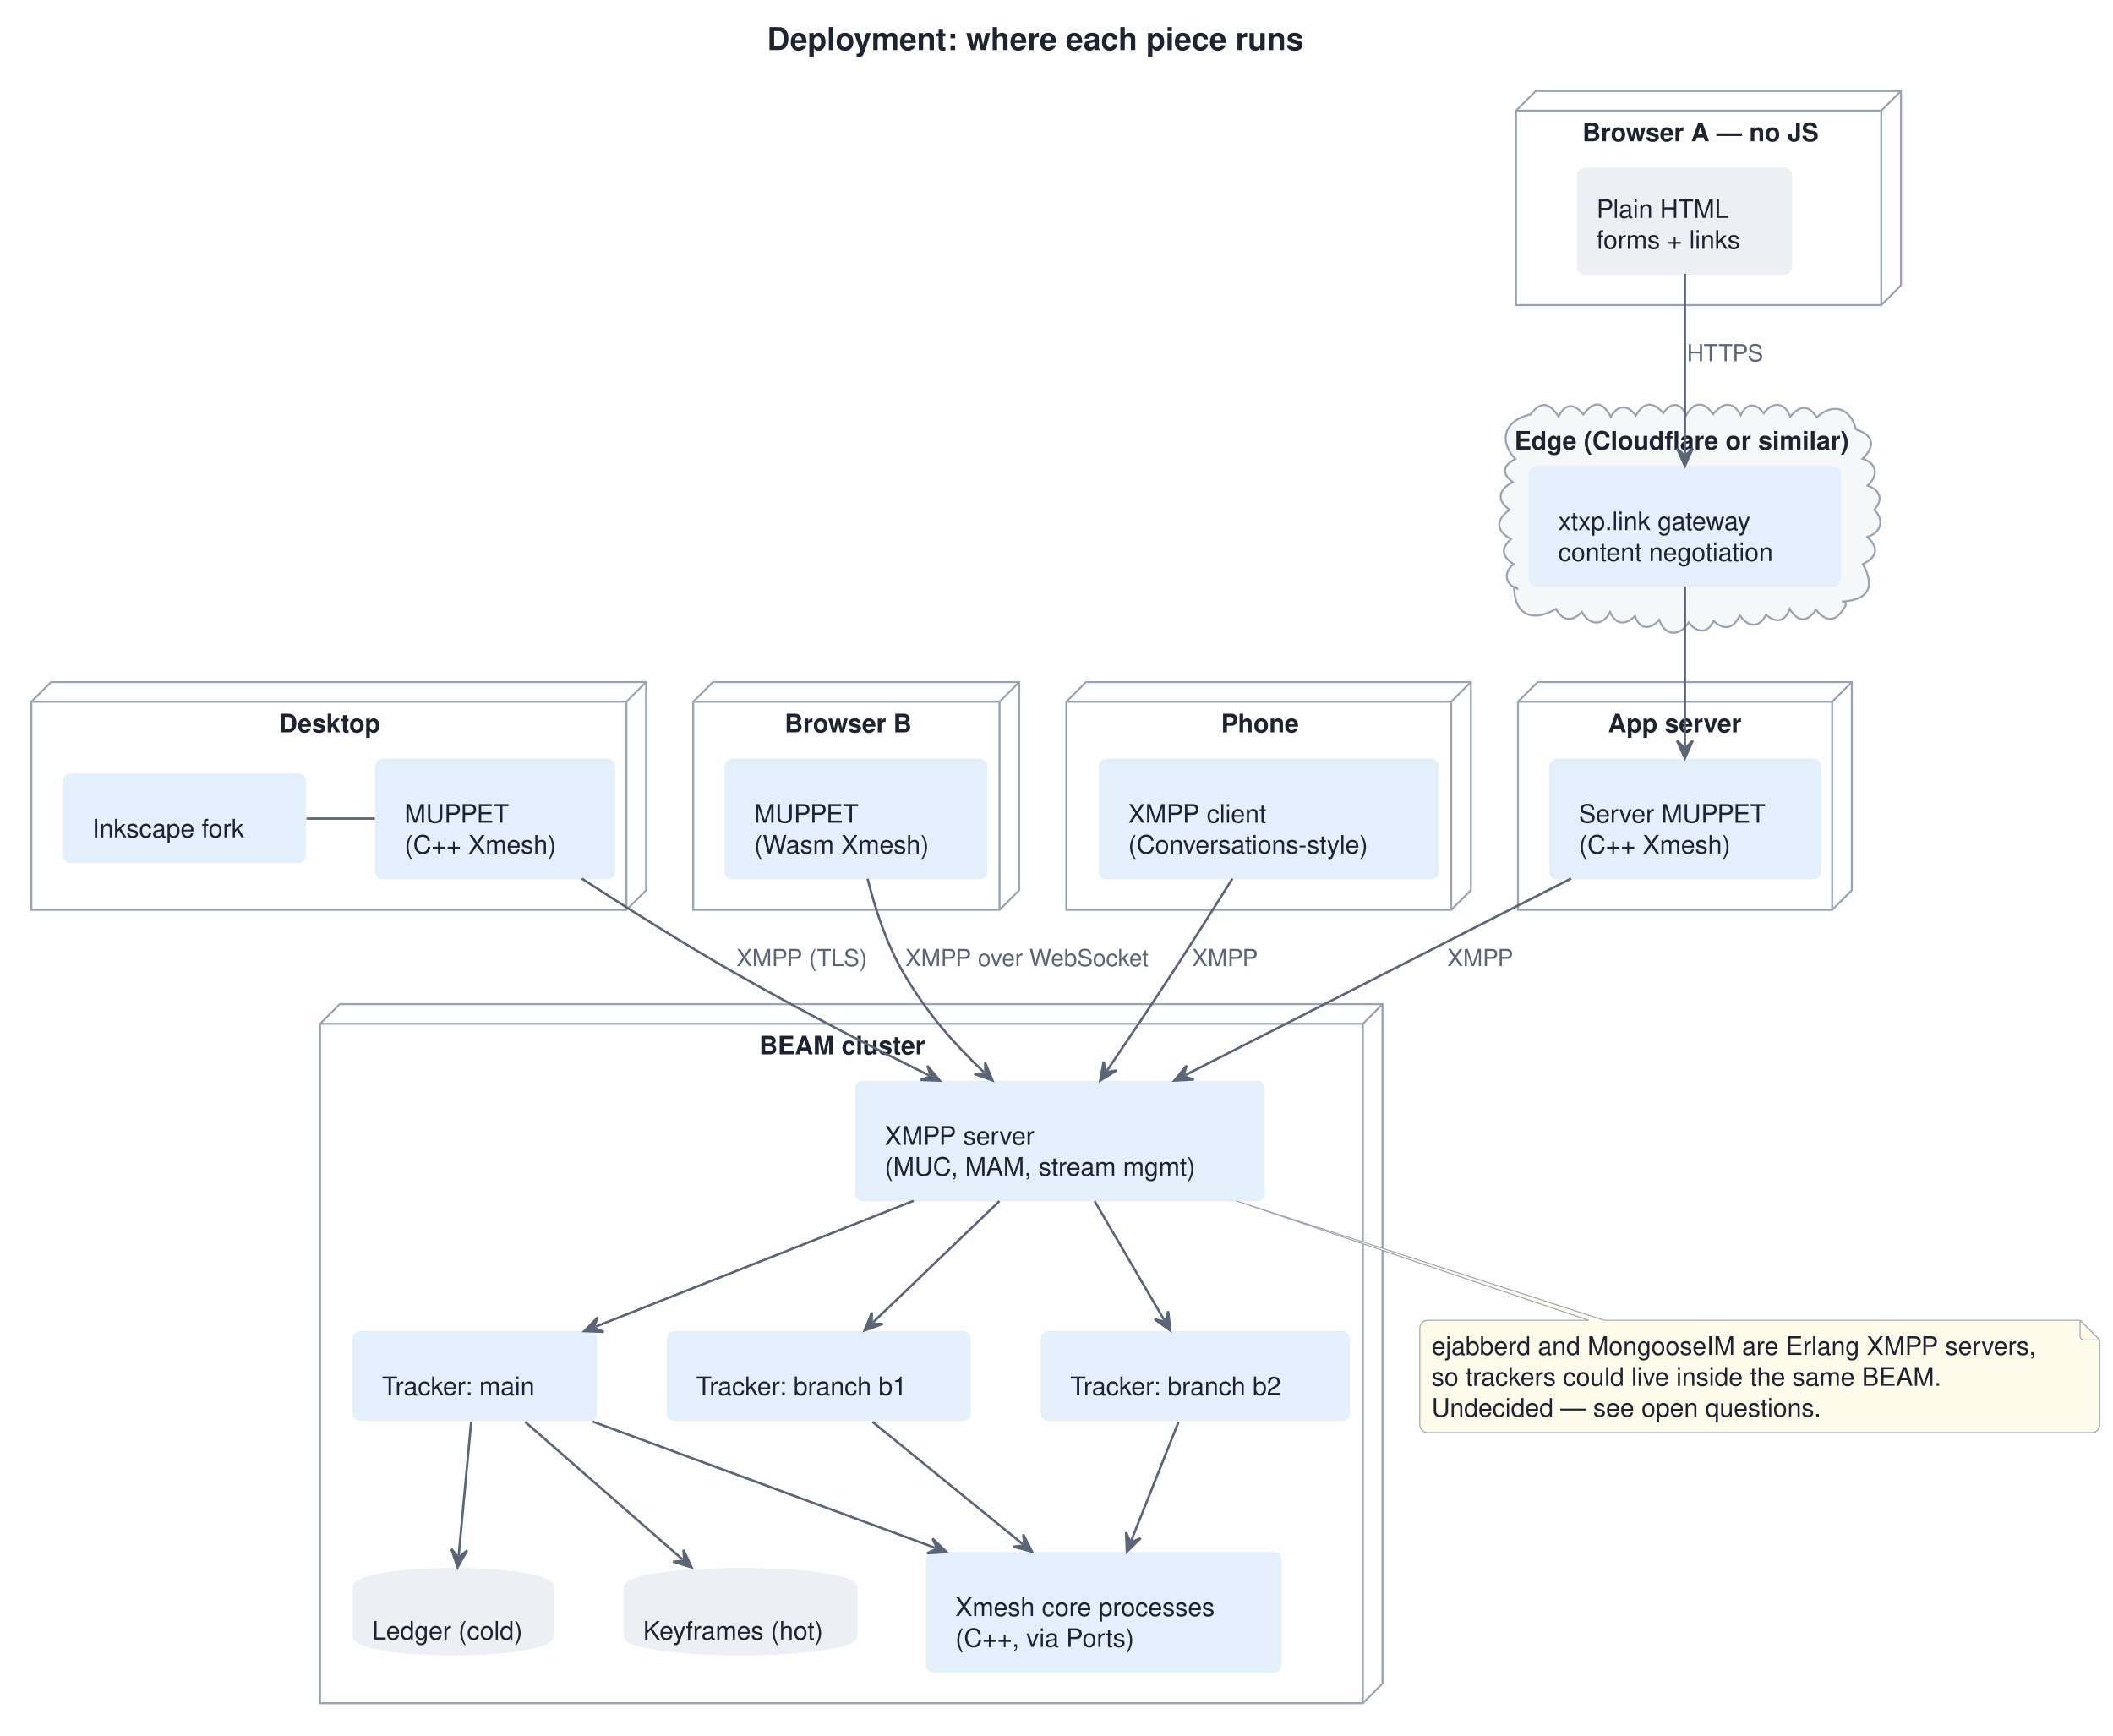
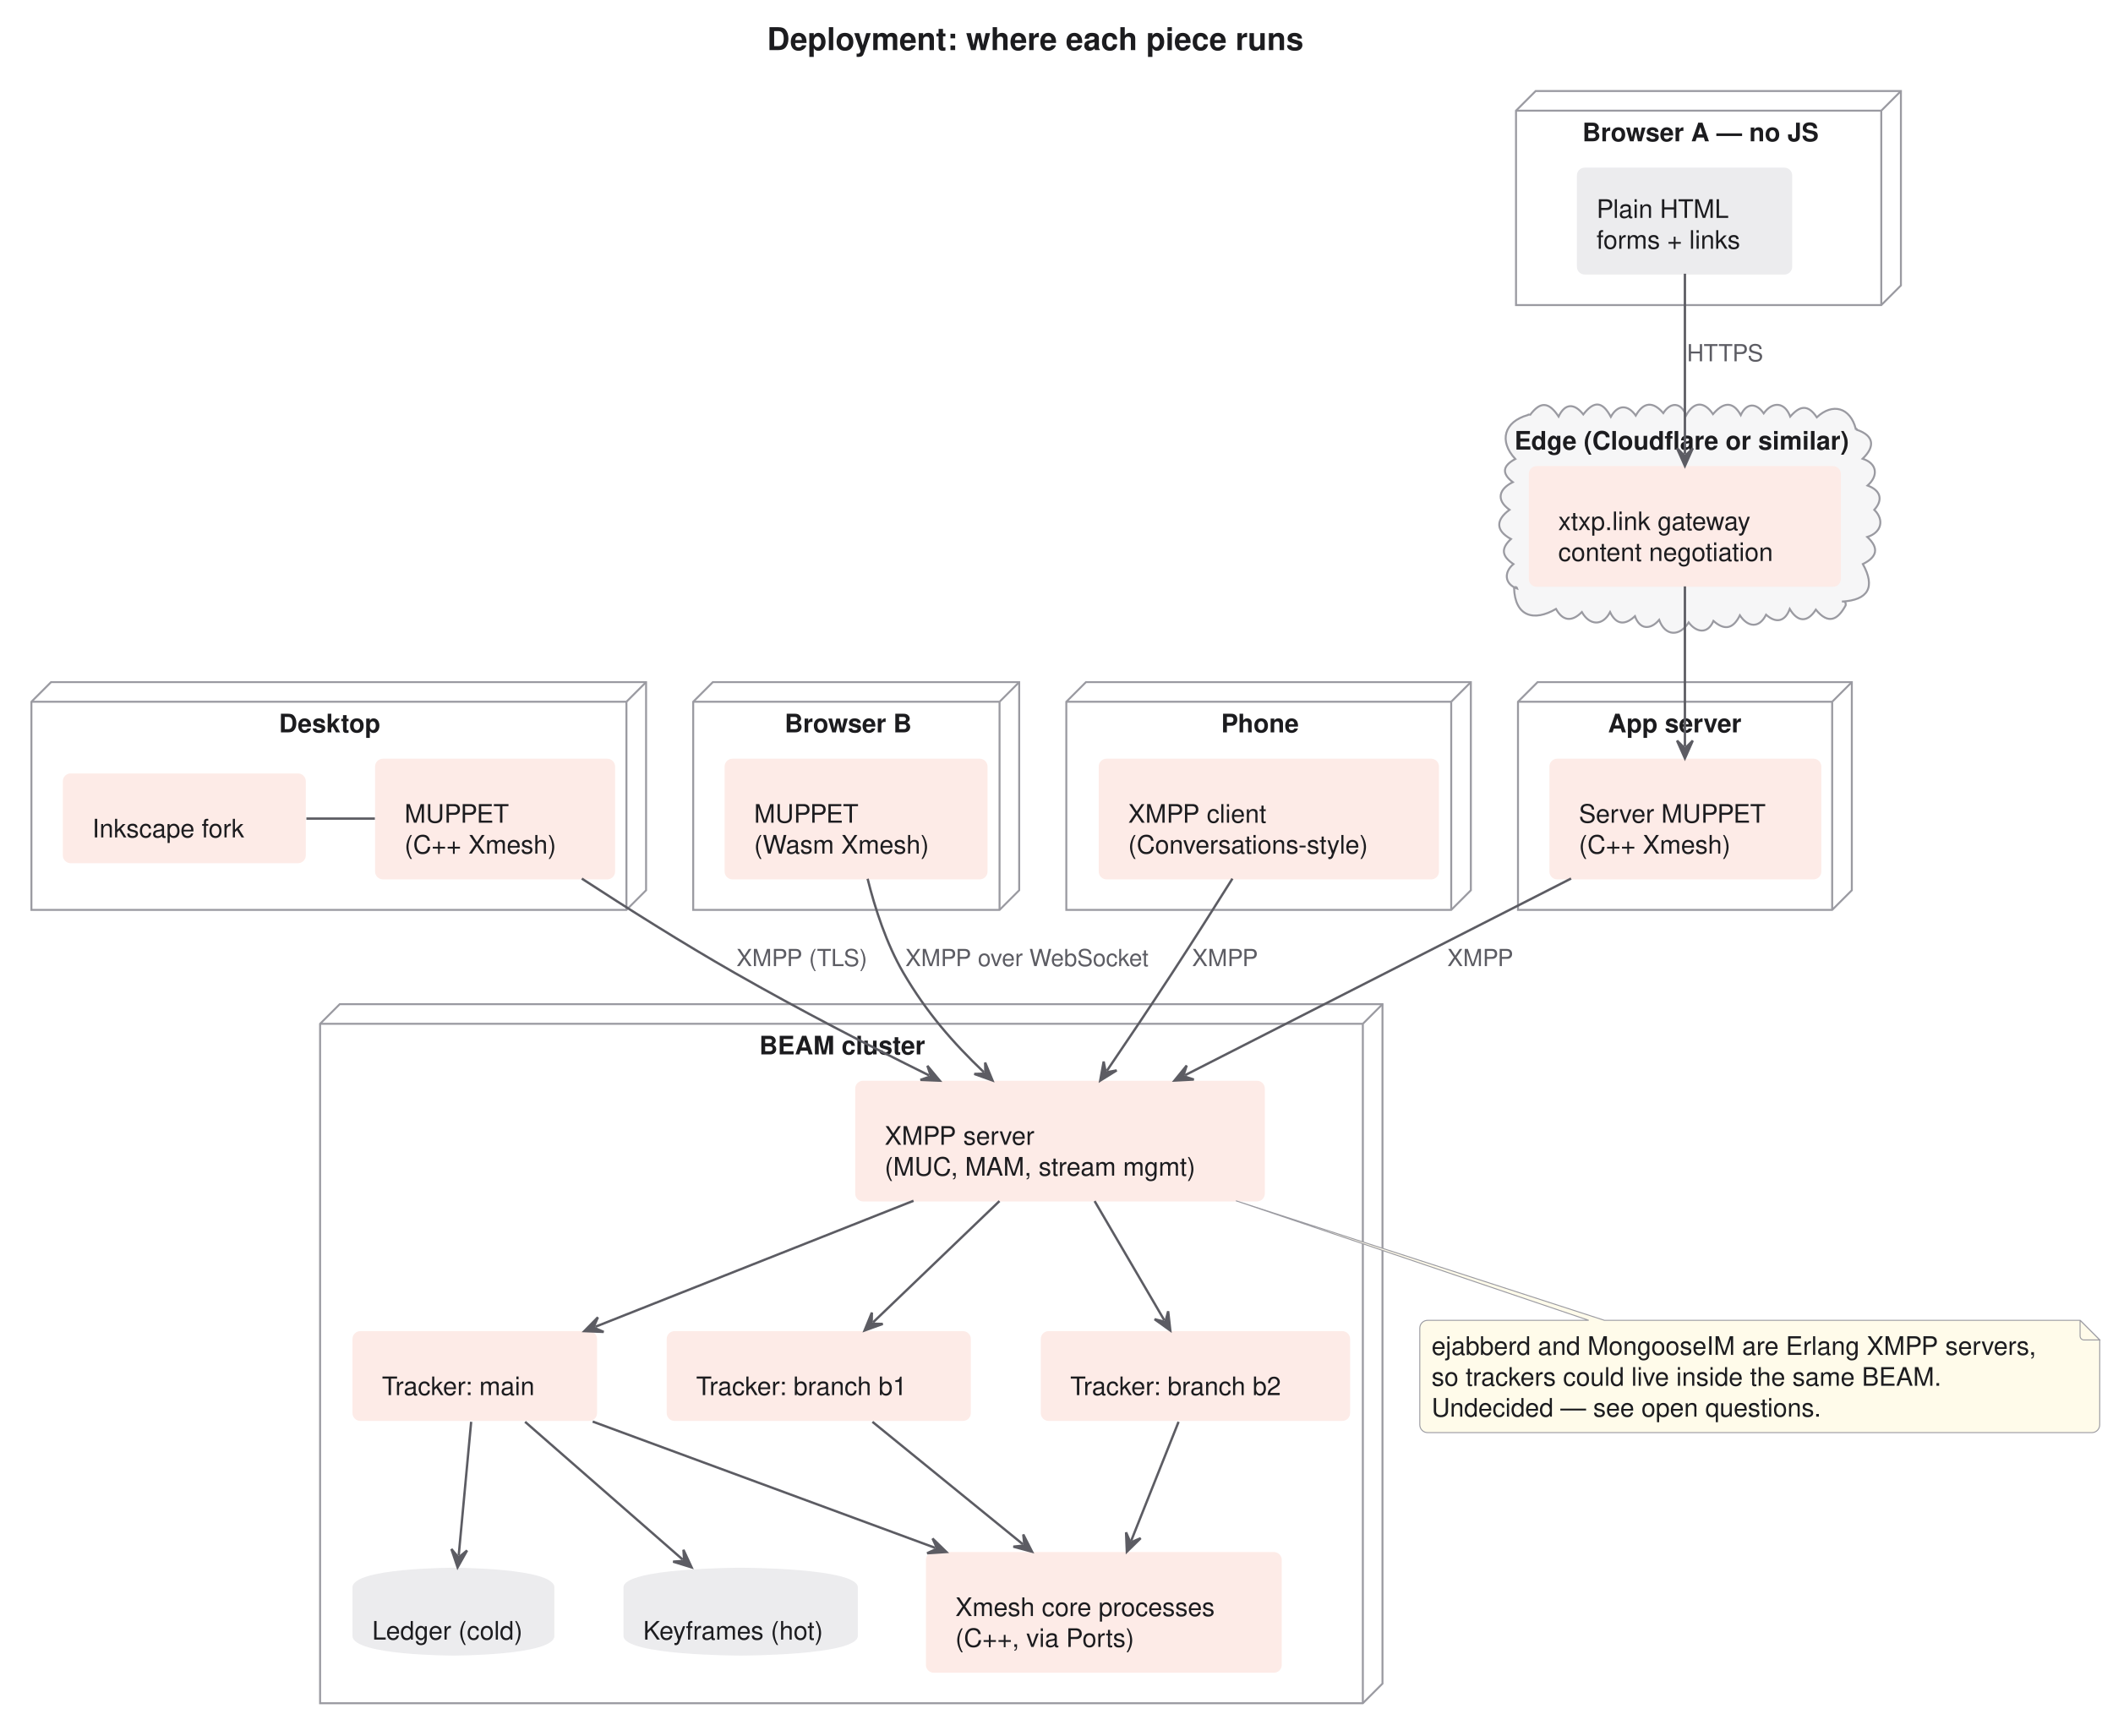
<svg xmlns="http://www.w3.org/2000/svg" contentStyleType="text/css" data-diagram-type="DESCRIPTION" height="884px" preserveAspectRatio="none" style="width:1076px;height:884px;" version="1.1" viewBox="0 0 1076 884" width="1076px" zoomAndPan="magnify">
  <defs />
  <g>
    <g class="title" data-source-line="2">
-       <text fill="#1D2330" font-family="Helvetica" font-size="16" font-weight="bold" lengthAdjust="spacing" textLength="281.039" x="390.598" y="25.5">Deployment: where each piece runs</text>
+       <text fill="#1C1C1F" font-family="Helvetica" font-size="16" font-weight="bold" lengthAdjust="spacing" textLength="281.039" x="390.598" y="25.5">Deployment: where each piece runs</text>
    </g>
    <g class="cluster" data-entity="Desktop" data-source-line="4" data-uid="ent0002" id="cluster_Desktop">
-       <polygon fill="none" points="16,357.359,26,347.359,329,347.359,329,453.359,319,463.359,16,463.359,16,357.359" style="stroke:#9AA3B2;stroke-width:1;" />
-       <line style="stroke:#9AA3B2;stroke-width:1;" x1="319" x2="329" y1="357.359" y2="347.359" />
-       <line style="stroke:#9AA3B2;stroke-width:1;" x1="16" x2="319" y1="357.359" y2="357.359" />
-       <line style="stroke:#9AA3B2;stroke-width:1;" x1="319" x2="319" y1="357.359" y2="463.359" />
-       <text fill="#1D2330" font-family="Helvetica" font-size="13" font-weight="bold" lengthAdjust="spacing" textLength="52.882" x="142.059" y="372.953">Desktop</text>
+       <polygon fill="none" points="16,357.359,26,347.359,329,347.359,329,453.359,319,463.359,16,463.359,16,357.359" style="stroke:#9A9AA1;stroke-width:1;" />
+       <line style="stroke:#9A9AA1;stroke-width:1;" x1="319" x2="329" y1="357.359" y2="347.359" />
+       <line style="stroke:#9A9AA1;stroke-width:1;" x1="16" x2="319" y1="357.359" y2="357.359" />
+       <line style="stroke:#9A9AA1;stroke-width:1;" x1="319" x2="319" y1="357.359" y2="463.359" />
+       <text fill="#1C1C1F" font-family="Helvetica" font-size="13" font-weight="bold" lengthAdjust="spacing" textLength="52.882" x="142.059" y="372.953">Desktop</text>
    </g>
    <g class="cluster" data-entity="Browser A . no JS" data-source-line="10" data-uid="ent0006" id="cluster_Browser A . no JS">
-       <polygon fill="none" points="772,56.359,782,46.359,968,46.359,968,145.359,958,155.359,772,155.359,772,56.359" style="stroke:#9AA3B2;stroke-width:1;" />
-       <line style="stroke:#9AA3B2;stroke-width:1;" x1="958" x2="968" y1="56.359" y2="46.359" />
-       <line style="stroke:#9AA3B2;stroke-width:1;" x1="772" x2="958" y1="56.359" y2="56.359" />
-       <line style="stroke:#9AA3B2;stroke-width:1;" x1="958" x2="958" y1="56.359" y2="155.359" />
-       <text fill="#1D2330" font-family="Helvetica" font-size="13" font-weight="bold" lengthAdjust="spacing" textLength="120.434" x="805.783" y="71.953">Browser A — no JS</text>
+       <polygon fill="none" points="772,56.359,782,46.359,968,46.359,968,145.359,958,155.359,772,155.359,772,56.359" style="stroke:#9A9AA1;stroke-width:1;" />
+       <line style="stroke:#9A9AA1;stroke-width:1;" x1="958" x2="968" y1="56.359" y2="46.359" />
+       <line style="stroke:#9A9AA1;stroke-width:1;" x1="772" x2="958" y1="56.359" y2="56.359" />
+       <line style="stroke:#9A9AA1;stroke-width:1;" x1="958" x2="958" y1="56.359" y2="155.359" />
+       <text fill="#1C1C1F" font-family="Helvetica" font-size="13" font-weight="bold" lengthAdjust="spacing" textLength="120.434" x="805.783" y="71.953">Browser A — no JS</text>
    </g>
    <g class="cluster" data-entity="Browser B" data-source-line="14" data-uid="ent0008" id="cluster_Browser B">
-       <polygon fill="none" points="353,357.359,363,347.359,519,347.359,519,453.359,509,463.359,353,463.359,353,357.359" style="stroke:#9AA3B2;stroke-width:1;" />
-       <line style="stroke:#9AA3B2;stroke-width:1;" x1="509" x2="519" y1="357.359" y2="347.359" />
-       <line style="stroke:#9AA3B2;stroke-width:1;" x1="353" x2="509" y1="357.359" y2="357.359" />
-       <line style="stroke:#9AA3B2;stroke-width:1;" x1="509" x2="509" y1="357.359" y2="463.359" />
-       <text fill="#1D2330" font-family="Helvetica" font-size="13" font-weight="bold" lengthAdjust="spacing" textLength="64.918" x="399.541" y="372.953">Browser B</text>
+       <polygon fill="none" points="353,357.359,363,347.359,519,347.359,519,453.359,509,463.359,353,463.359,353,357.359" style="stroke:#9A9AA1;stroke-width:1;" />
+       <line style="stroke:#9A9AA1;stroke-width:1;" x1="509" x2="519" y1="357.359" y2="347.359" />
+       <line style="stroke:#9A9AA1;stroke-width:1;" x1="353" x2="509" y1="357.359" y2="357.359" />
+       <line style="stroke:#9A9AA1;stroke-width:1;" x1="509" x2="509" y1="357.359" y2="463.359" />
+       <text fill="#1C1C1F" font-family="Helvetica" font-size="13" font-weight="bold" lengthAdjust="spacing" textLength="64.918" x="399.541" y="372.953">Browser B</text>
    </g>
    <g class="cluster" data-entity="Phone" data-source-line="18" data-uid="ent0010" id="cluster_Phone">
-       <polygon fill="none" points="543,357.359,553,347.359,749,347.359,749,453.359,739,463.359,543,463.359,543,357.359" style="stroke:#9AA3B2;stroke-width:1;" />
-       <line style="stroke:#9AA3B2;stroke-width:1;" x1="739" x2="749" y1="357.359" y2="347.359" />
-       <line style="stroke:#9AA3B2;stroke-width:1;" x1="543" x2="739" y1="357.359" y2="357.359" />
-       <line style="stroke:#9AA3B2;stroke-width:1;" x1="739" x2="739" y1="357.359" y2="463.359" />
-       <text fill="#1D2330" font-family="Helvetica" font-size="13" font-weight="bold" lengthAdjust="spacing" textLength="40.327" x="621.837" y="372.953">Phone</text>
+       <polygon fill="none" points="543,357.359,553,347.359,749,347.359,749,453.359,739,463.359,543,463.359,543,357.359" style="stroke:#9A9AA1;stroke-width:1;" />
+       <line style="stroke:#9A9AA1;stroke-width:1;" x1="739" x2="749" y1="357.359" y2="347.359" />
+       <line style="stroke:#9A9AA1;stroke-width:1;" x1="543" x2="739" y1="357.359" y2="357.359" />
+       <line style="stroke:#9A9AA1;stroke-width:1;" x1="739" x2="739" y1="357.359" y2="463.359" />
+       <text fill="#1C1C1F" font-family="Helvetica" font-size="13" font-weight="bold" lengthAdjust="spacing" textLength="40.327" x="621.837" y="372.953">Phone</text>
    </g>
    <g class="cluster" data-entity="Edge .Cloudflare or similar." data-source-line="22" data-uid="ent0012" id="cluster_Edge .Cloudflare or similar.">
-       <path d="M779.006,211.52 C784.462,204.033 788.842,204.757 793.679,212.131 C796.996,205.13 801.834,205.382 806.247,211.042 C811.792,203.874 816.056,204.377 820.277,212.275 C823.712,206.004 828.914,205.854 832.963,211.627 C836.943,204.575 841.843,204.35 846.989,210.377 C850.742,204.467 856.136,204.869 858.603,211.561 C862.499,204.437 867.743,204.16 872.31,210.898 C877.062,205.297 882.161,203.615 886.446,211.391 C889.323,205.066 894.362,205.024 898.13,210.511 C902.594,204.282 908.837,204.638 911.639,212.145 C916.515,206.582 920.622,205.748 925.168,212.507 C933.326,204.903 942.253,207.629 945,218.359 C945.417,218.246 945.593,218.455 945.569,218.851 C954.486,221.896 954.842,227.526 948.495,233.599 C956.045,236.033 956.571,242.403 951.014,247.255 C957.343,249.543 959.263,254.232 954.438,259.61 C959.853,264.966 957.862,271.281 950.88,273.451 C957.092,279.168 955.81,283.719 948.617,287.235 C955.145,299.072 951.371,305.57 938,306.359 C939.598,305.974 940.084,306.961 939.843,308.311 C935.722,315.915 930.935,318.064 924.67,310.45 C920.374,317.221 915.346,316.8 911.392,310.112 C908.987,316.595 904.423,317.578 899.34,313.039 C895.727,320.295 889.919,319.3 885.998,313.349 C882.689,320.096 878.362,321.365 872.534,316.196 C869.577,323.281 863.603,321.986 859.926,316.944 C855.469,324.175 847.991,324.249 844.889,315.656 C840.545,320.805 835.059,320.804 832.563,313.784 C827.567,318.469 823.026,318.322 819.898,311.693 C816.067,319.079 809.352,318.51 805.536,311.678 C800.632,316.648 795.895,316.495 792.355,310.097 C781.221,316.616 771.455,314.079 771,299.359 C771.627,298.734 772.342,298.842 772.605,299.743 C766.037,297.435 765.765,291.325 770.693,287.257 C764.905,283.346 764.012,279.507 769.431,274.488 C761.42,270.153 761.754,264.675 768.692,259.599 C761.556,254.467 763.425,248.989 770.362,245.526 C764.314,240.908 765.449,237.023 771.645,233.737 C763.071,224.526 766.001,214.728 778,211.359 C778.419,210.925 778.737,211.015 779.006,211.52" fill="#F6F7F9" style="stroke:#9AA3B2;stroke-width:1;" />
-       <text fill="#1D2330" font-family="Helvetica" font-size="13" font-weight="bold" lengthAdjust="spacing" textLength="173.589" x="771.205" y="228.953">Edge (Cloudflare or similar)</text>
+       <path d="M779.006,211.52 C784.462,204.033 788.842,204.757 793.679,212.131 C796.996,205.13 801.834,205.382 806.247,211.042 C811.792,203.874 816.056,204.377 820.277,212.275 C823.712,206.004 828.914,205.854 832.963,211.627 C836.943,204.575 841.843,204.35 846.989,210.377 C850.742,204.467 856.136,204.869 858.603,211.561 C862.499,204.437 867.743,204.16 872.31,210.898 C877.062,205.297 882.161,203.615 886.446,211.391 C889.323,205.066 894.362,205.024 898.13,210.511 C902.594,204.282 908.837,204.638 911.639,212.145 C916.515,206.582 920.622,205.748 925.168,212.507 C933.326,204.903 942.253,207.629 945,218.359 C945.417,218.246 945.593,218.455 945.569,218.851 C954.486,221.896 954.842,227.526 948.495,233.599 C956.045,236.033 956.571,242.403 951.014,247.255 C957.343,249.543 959.263,254.232 954.438,259.61 C959.853,264.966 957.862,271.281 950.88,273.451 C957.092,279.168 955.81,283.719 948.617,287.235 C955.145,299.072 951.371,305.57 938,306.359 C939.598,305.974 940.084,306.961 939.843,308.311 C935.722,315.915 930.935,318.064 924.67,310.45 C920.374,317.221 915.346,316.8 911.392,310.112 C908.987,316.595 904.423,317.578 899.34,313.039 C895.727,320.295 889.919,319.3 885.998,313.349 C882.689,320.096 878.362,321.365 872.534,316.196 C869.577,323.281 863.603,321.986 859.926,316.944 C855.469,324.175 847.991,324.249 844.889,315.656 C840.545,320.805 835.059,320.804 832.563,313.784 C827.567,318.469 823.026,318.322 819.898,311.693 C816.067,319.079 809.352,318.51 805.536,311.678 C800.632,316.648 795.895,316.495 792.355,310.097 C781.221,316.616 771.455,314.079 771,299.359 C771.627,298.734 772.342,298.842 772.605,299.743 C766.037,297.435 765.765,291.325 770.693,287.257 C764.905,283.346 764.012,279.507 769.431,274.488 C761.42,270.153 761.754,264.675 768.692,259.599 C761.556,254.467 763.425,248.989 770.362,245.526 C764.314,240.908 765.449,237.023 771.645,233.737 C763.071,224.526 766.001,214.728 778,211.359 C778.419,210.925 778.737,211.015 779.006,211.52" fill="#F6F6F7" style="stroke:#9A9AA1;stroke-width:1;" />
+       <text fill="#1C1C1F" font-family="Helvetica" font-size="13" font-weight="bold" lengthAdjust="spacing" textLength="173.589" x="771.205" y="228.953">Edge (Cloudflare or similar)</text>
    </g>
    <g class="cluster" data-entity="App server" data-source-line="26" data-uid="ent0014" id="cluster_App server">
-       <polygon fill="none" points="773,357.359,783,347.359,943,347.359,943,453.359,933,463.359,773,463.359,773,357.359" style="stroke:#9AA3B2;stroke-width:1;" />
-       <line style="stroke:#9AA3B2;stroke-width:1;" x1="933" x2="943" y1="357.359" y2="347.359" />
-       <line style="stroke:#9AA3B2;stroke-width:1;" x1="773" x2="933" y1="357.359" y2="357.359" />
-       <line style="stroke:#9AA3B2;stroke-width:1;" x1="933" x2="933" y1="357.359" y2="463.359" />
-       <text fill="#1D2330" font-family="Helvetica" font-size="13" font-weight="bold" lengthAdjust="spacing" textLength="70.326" x="818.837" y="372.953">App server</text>
+       <polygon fill="none" points="773,357.359,783,347.359,943,347.359,943,453.359,933,463.359,773,463.359,773,357.359" style="stroke:#9A9AA1;stroke-width:1;" />
+       <line style="stroke:#9A9AA1;stroke-width:1;" x1="933" x2="943" y1="357.359" y2="347.359" />
+       <line style="stroke:#9A9AA1;stroke-width:1;" x1="773" x2="933" y1="357.359" y2="357.359" />
+       <line style="stroke:#9A9AA1;stroke-width:1;" x1="933" x2="933" y1="357.359" y2="463.359" />
+       <text fill="#1C1C1F" font-family="Helvetica" font-size="13" font-weight="bold" lengthAdjust="spacing" textLength="70.326" x="818.837" y="372.953">App server</text>
    </g>
    <g class="cluster" data-entity="BEAM cluster" data-source-line="30" data-uid="ent0016" id="cluster_BEAM cluster">
-       <polygon fill="none" points="163,521.359,173,511.359,704,511.359,704,857.359,694,867.359,163,867.359,163,521.359" style="stroke:#9AA3B2;stroke-width:1;" />
-       <line style="stroke:#9AA3B2;stroke-width:1;" x1="694" x2="704" y1="521.359" y2="511.359" />
-       <line style="stroke:#9AA3B2;stroke-width:1;" x1="163" x2="694" y1="521.359" y2="521.359" />
-       <line style="stroke:#9AA3B2;stroke-width:1;" x1="694" x2="694" y1="521.359" y2="867.359" />
-       <text fill="#1D2330" font-family="Helvetica" font-size="13" font-weight="bold" lengthAdjust="spacing" textLength="85.738" x="386.631" y="536.953">BEAM cluster</text>
+       <polygon fill="none" points="163,521.359,173,511.359,704,511.359,704,857.359,694,867.359,163,867.359,163,521.359" style="stroke:#9A9AA1;stroke-width:1;" />
+       <line style="stroke:#9A9AA1;stroke-width:1;" x1="694" x2="704" y1="521.359" y2="511.359" />
+       <line style="stroke:#9A9AA1;stroke-width:1;" x1="163" x2="694" y1="521.359" y2="521.359" />
+       <line style="stroke:#9A9AA1;stroke-width:1;" x1="694" x2="694" y1="521.359" y2="867.359" />
+       <text fill="#1C1C1F" font-family="Helvetica" font-size="13" font-weight="bold" lengthAdjust="spacing" textLength="85.738" x="386.631" y="536.953">BEAM cluster</text>
    </g>
    <g class="entity" data-entity="ink" data-source-line="5" data-uid="ent0003" id="entity_ink">
-       <rect fill="#E3F0FC" height="45.73" rx="4" ry="4" width="123.726" x="32" y="393.859" />
-       <rect fill="#E3F0FC" height="10" width="15" x="135.726" y="398.859" />
-       <rect fill="#E3F0FC" height="2" width="4" x="133.726" y="400.859" />
-       <rect fill="#E3F0FC" height="2" width="4" x="133.726" y="404.859" />
-       <text fill="#1D2330" font-family="Helvetica" font-size="13" lengthAdjust="spacing" textLength="83.726" x="47" y="426.453">Inkscape fork</text>
+       <rect fill="#FDEBE7" height="45.73" rx="4" ry="4" width="123.726" x="32" y="393.859" />
+       <rect fill="#FDEBE7" height="10" width="15" x="135.726" y="398.859" />
+       <rect fill="#FDEBE7" height="2" width="4" x="133.726" y="400.859" />
+       <rect fill="#FDEBE7" height="2" width="4" x="133.726" y="404.859" />
+       <text fill="#1C1C1F" font-family="Helvetica" font-size="13" lengthAdjust="spacing" textLength="83.726" x="47" y="426.453">Inkscape fork</text>
    </g>
    <g class="entity" data-entity="m1" data-source-line="6" data-uid="ent0004" id="entity_m1">
-       <rect fill="#E3F0FC" height="61.459" rx="4" ry="4" width="122.221" x="191" y="386.359" />
-       <rect fill="#E3F0FC" height="10" width="15" x="293.221" y="391.359" />
-       <rect fill="#E3F0FC" height="2" width="4" x="291.221" y="393.359" />
-       <rect fill="#E3F0FC" height="2" width="4" x="291.221" y="397.359" />
-       <text fill="#1D2330" font-family="Helvetica" font-size="13" lengthAdjust="spacing" textLength="54.228" x="206" y="418.953">MUPPET</text>
-       <text fill="#1D2330" font-family="Helvetica" font-size="13" lengthAdjust="spacing" textLength="82.221" x="206" y="434.683">(C++ Xmesh)</text>
+       <rect fill="#FDEBE7" height="61.459" rx="4" ry="4" width="122.221" x="191" y="386.359" />
+       <rect fill="#FDEBE7" height="10" width="15" x="293.221" y="391.359" />
+       <rect fill="#FDEBE7" height="2" width="4" x="291.221" y="393.359" />
+       <rect fill="#FDEBE7" height="2" width="4" x="291.221" y="397.359" />
+       <text fill="#1C1C1F" font-family="Helvetica" font-size="13" lengthAdjust="spacing" textLength="54.228" x="206" y="418.953">MUPPET</text>
+       <text fill="#1C1C1F" font-family="Helvetica" font-size="13" lengthAdjust="spacing" textLength="82.221" x="206" y="434.683">(C++ Xmesh)</text>
    </g>
    <g class="entity" data-entity="html" data-source-line="11" data-uid="ent0007" id="entity_html">
-       <rect fill="#ECEFF4" height="54.459" rx="4" ry="4" width="109.638" x="803" y="85.359" />
-       <polygon fill="#ECEFF4" points="895.638,90.359,895.638,104.359,907.638,104.359,907.638,96.359,901.638,90.359,895.638,90.359" />
+       <rect fill="#ECECEE" height="54.459" rx="4" ry="4" width="109.638" x="803" y="85.359" />
+       <polygon fill="#ECECEE" points="895.638,90.359,895.638,104.359,907.638,104.359,907.638,96.359,901.638,90.359,895.638,90.359" />
      <line x1="901.638" x2="901.638" y1="90.359" y2="96.359" />
      <line x1="907.638" x2="901.638" y1="96.359" y2="96.359" />
-       <text fill="#1D2330" font-family="Helvetica" font-size="13" lengthAdjust="spacing" textLength="70.383" x="813" y="110.953">Plain HTML</text>
-       <text fill="#1D2330" font-family="Helvetica" font-size="13" lengthAdjust="spacing" textLength="79.638" x="813" y="126.683">forms + links</text>
+       <text fill="#1C1C1F" font-family="Helvetica" font-size="13" lengthAdjust="spacing" textLength="70.383" x="813" y="110.953">Plain HTML</text>
+       <text fill="#1C1C1F" font-family="Helvetica" font-size="13" lengthAdjust="spacing" textLength="79.638" x="813" y="126.683">forms + links</text>
    </g>
    <g class="entity" data-entity="m2" data-source-line="15" data-uid="ent0009" id="entity_m2">
-       <rect fill="#E3F0FC" height="61.459" rx="4" ry="4" width="133.882" x="369" y="386.359" />
-       <rect fill="#E3F0FC" height="10" width="15" x="482.882" y="391.359" />
-       <rect fill="#E3F0FC" height="2" width="4" x="480.882" y="393.359" />
-       <rect fill="#E3F0FC" height="2" width="4" x="480.882" y="397.359" />
-       <text fill="#1D2330" font-family="Helvetica" font-size="13" lengthAdjust="spacing" textLength="54.228" x="384" y="418.953">MUPPET</text>
-       <text fill="#1D2330" font-family="Helvetica" font-size="13" lengthAdjust="spacing" textLength="93.882" x="384" y="434.683">(Wasm Xmesh)</text>
+       <rect fill="#FDEBE7" height="61.459" rx="4" ry="4" width="133.882" x="369" y="386.359" />
+       <rect fill="#FDEBE7" height="10" width="15" x="482.882" y="391.359" />
+       <rect fill="#FDEBE7" height="2" width="4" x="480.882" y="393.359" />
+       <rect fill="#FDEBE7" height="2" width="4" x="480.882" y="397.359" />
+       <text fill="#1C1C1F" font-family="Helvetica" font-size="13" lengthAdjust="spacing" textLength="54.228" x="384" y="418.953">MUPPET</text>
+       <text fill="#1C1C1F" font-family="Helvetica" font-size="13" lengthAdjust="spacing" textLength="93.882" x="384" y="434.683">(Wasm Xmesh)</text>
    </g>
    <g class="entity" data-entity="phone" data-source-line="19" data-uid="ent0011" id="entity_phone">
-       <rect fill="#E3F0FC" height="61.459" rx="4" ry="4" width="173.263" x="559.5" y="386.359" />
-       <rect fill="#E3F0FC" height="10" width="15" x="712.763" y="391.359" />
-       <rect fill="#E3F0FC" height="2" width="4" x="710.763" y="393.359" />
-       <rect fill="#E3F0FC" height="2" width="4" x="710.763" y="397.359" />
-       <text fill="#1D2330" font-family="Helvetica" font-size="13" lengthAdjust="spacing" textLength="74.109" x="574.5" y="418.953">XMPP client</text>
-       <text fill="#1D2330" font-family="Helvetica" font-size="13" lengthAdjust="spacing" textLength="133.263" x="574.5" y="434.683">(Conversations-style)</text>
+       <rect fill="#FDEBE7" height="61.459" rx="4" ry="4" width="173.263" x="559.5" y="386.359" />
+       <rect fill="#FDEBE7" height="10" width="15" x="712.763" y="391.359" />
+       <rect fill="#FDEBE7" height="2" width="4" x="710.763" y="393.359" />
+       <rect fill="#FDEBE7" height="2" width="4" x="710.763" y="397.359" />
+       <text fill="#1C1C1F" font-family="Helvetica" font-size="13" lengthAdjust="spacing" textLength="74.109" x="574.5" y="418.953">XMPP client</text>
+       <text fill="#1C1C1F" font-family="Helvetica" font-size="13" lengthAdjust="spacing" textLength="133.263" x="574.5" y="434.683">(Conversations-style)</text>
    </g>
    <g class="entity" data-entity="gw" data-source-line="23" data-uid="ent0013" id="entity_gw">
-       <rect fill="#E3F0FC" height="61.459" rx="4" ry="4" width="158.93" x="778.5" y="237.359" />
-       <rect fill="#E3F0FC" height="10" width="15" x="917.43" y="242.359" />
-       <rect fill="#E3F0FC" height="2" width="4" x="915.43" y="244.359" />
-       <rect fill="#E3F0FC" height="2" width="4" x="915.43" y="248.359" />
-       <text fill="#1D2330" font-family="Helvetica" font-size="13" lengthAdjust="spacing" textLength="107.269" x="793.5" y="269.953">xtxp.link gateway</text>
-       <text fill="#1D2330" font-family="Helvetica" font-size="13" lengthAdjust="spacing" textLength="118.93" x="793.5" y="285.683">content negotiation</text>
+       <rect fill="#FDEBE7" height="61.459" rx="4" ry="4" width="158.93" x="778.5" y="237.359" />
+       <rect fill="#FDEBE7" height="10" width="15" x="917.43" y="242.359" />
+       <rect fill="#FDEBE7" height="2" width="4" x="915.43" y="244.359" />
+       <rect fill="#FDEBE7" height="2" width="4" x="915.43" y="248.359" />
+       <text fill="#1C1C1F" font-family="Helvetica" font-size="13" lengthAdjust="spacing" textLength="107.269" x="793.5" y="269.953">xtxp.link gateway</text>
+       <text fill="#1C1C1F" font-family="Helvetica" font-size="13" lengthAdjust="spacing" textLength="118.93" x="793.5" y="285.683">content negotiation</text>
    </g>
    <g class="entity" data-entity="m3" data-source-line="27" data-uid="ent0015" id="entity_m3">
-       <rect fill="#E3F0FC" height="61.459" rx="4" ry="4" width="138.477" x="789" y="386.359" />
-       <rect fill="#E3F0FC" height="10" width="15" x="907.477" y="391.359" />
-       <rect fill="#E3F0FC" height="2" width="4" x="905.477" y="393.359" />
-       <rect fill="#E3F0FC" height="2" width="4" x="905.477" y="397.359" />
-       <text fill="#1D2330" font-family="Helvetica" font-size="13" lengthAdjust="spacing" textLength="98.478" x="804" y="418.953">Server MUPPET</text>
-       <text fill="#1D2330" font-family="Helvetica" font-size="13" lengthAdjust="spacing" textLength="82.221" x="804" y="434.683">(C++ Xmesh)</text>
+       <rect fill="#FDEBE7" height="61.459" rx="4" ry="4" width="138.477" x="789" y="386.359" />
+       <rect fill="#FDEBE7" height="10" width="15" x="907.477" y="391.359" />
+       <rect fill="#FDEBE7" height="2" width="4" x="905.477" y="393.359" />
+       <rect fill="#FDEBE7" height="2" width="4" x="905.477" y="397.359" />
+       <text fill="#1C1C1F" font-family="Helvetica" font-size="13" lengthAdjust="spacing" textLength="98.478" x="804" y="418.953">Server MUPPET</text>
+       <text fill="#1C1C1F" font-family="Helvetica" font-size="13" lengthAdjust="spacing" textLength="82.221" x="804" y="434.683">(C++ Xmesh)</text>
    </g>
    <g class="entity" data-entity="xs" data-source-line="31" data-uid="ent0017" id="entity_xs">
-       <rect fill="#E3F0FC" height="61.459" rx="4" ry="4" width="208.587" x="435.5" y="550.359" />
-       <rect fill="#E3F0FC" height="10" width="15" x="624.087" y="555.359" />
-       <rect fill="#E3F0FC" height="2" width="4" x="622.087" y="557.359" />
-       <rect fill="#E3F0FC" height="2" width="4" x="622.087" y="561.359" />
-       <text fill="#1D2330" font-family="Helvetica" font-size="13" lengthAdjust="spacing" textLength="79.987" x="450.5" y="582.953">XMPP server</text>
-       <text fill="#1D2330" font-family="Helvetica" font-size="13" lengthAdjust="spacing" textLength="168.587" x="450.5" y="598.683">(MUC, MAM, stream mgmt)</text>
+       <rect fill="#FDEBE7" height="61.459" rx="4" ry="4" width="208.587" x="435.5" y="550.359" />
+       <rect fill="#FDEBE7" height="10" width="15" x="624.087" y="555.359" />
+       <rect fill="#FDEBE7" height="2" width="4" x="622.087" y="557.359" />
+       <rect fill="#FDEBE7" height="2" width="4" x="622.087" y="561.359" />
+       <text fill="#1C1C1F" font-family="Helvetica" font-size="13" lengthAdjust="spacing" textLength="79.987" x="450.5" y="582.953">XMPP server</text>
+       <text fill="#1C1C1F" font-family="Helvetica" font-size="13" lengthAdjust="spacing" textLength="168.587" x="450.5" y="598.683">(MUC, MAM, stream mgmt)</text>
    </g>
    <g class="entity" data-entity="t0" data-source-line="32" data-uid="ent0018" id="entity_t0">
-       <rect fill="#E3F0FC" height="45.73" rx="4" ry="4" width="124.538" x="179.5" y="677.859" />
-       <rect fill="#E3F0FC" height="10" width="15" x="284.038" y="682.859" />
-       <rect fill="#E3F0FC" height="2" width="4" x="282.038" y="684.859" />
-       <rect fill="#E3F0FC" height="2" width="4" x="282.038" y="688.859" />
-       <text fill="#1D2330" font-family="Helvetica" font-size="13" lengthAdjust="spacing" textLength="84.538" x="194.5" y="710.453">Tracker: main</text>
+       <rect fill="#FDEBE7" height="45.73" rx="4" ry="4" width="124.538" x="179.5" y="677.859" />
+       <rect fill="#FDEBE7" height="10" width="15" x="284.038" y="682.859" />
+       <rect fill="#FDEBE7" height="2" width="4" x="282.038" y="684.859" />
+       <rect fill="#FDEBE7" height="2" width="4" x="282.038" y="688.859" />
+       <text fill="#1C1C1F" font-family="Helvetica" font-size="13" lengthAdjust="spacing" textLength="84.538" x="194.5" y="710.453">Tracker: main</text>
    </g>
    <g class="entity" data-entity="t1" data-source-line="33" data-uid="ent0019" id="entity_t1">
-       <rect fill="#E3F0FC" height="45.73" rx="4" ry="4" width="154.874" x="339.5" y="677.859" />
-       <rect fill="#E3F0FC" height="10" width="15" x="474.373" y="682.859" />
-       <rect fill="#E3F0FC" height="2" width="4" x="472.373" y="684.859" />
-       <rect fill="#E3F0FC" height="2" width="4" x="472.373" y="688.859" />
-       <text fill="#1D2330" font-family="Helvetica" font-size="13" lengthAdjust="spacing" textLength="114.874" x="354.5" y="710.453">Tracker: branch b1</text>
+       <rect fill="#FDEBE7" height="45.73" rx="4" ry="4" width="154.874" x="339.5" y="677.859" />
+       <rect fill="#FDEBE7" height="10" width="15" x="474.373" y="682.859" />
+       <rect fill="#FDEBE7" height="2" width="4" x="472.373" y="684.859" />
+       <rect fill="#FDEBE7" height="2" width="4" x="472.373" y="688.859" />
+       <text fill="#1C1C1F" font-family="Helvetica" font-size="13" lengthAdjust="spacing" textLength="114.874" x="354.5" y="710.453">Tracker: branch b1</text>
    </g>
    <g class="entity" data-entity="t2" data-source-line="34" data-uid="ent0020" id="entity_t2">
-       <rect fill="#E3F0FC" height="45.73" rx="4" ry="4" width="157.514" x="530" y="677.859" />
-       <rect fill="#E3F0FC" height="10" width="15" x="667.514" y="682.859" />
-       <rect fill="#E3F0FC" height="2" width="4" x="665.514" y="684.859" />
-       <rect fill="#E3F0FC" height="2" width="4" x="665.514" y="688.859" />
-       <text fill="#1D2330" font-family="Helvetica" font-size="13" lengthAdjust="spacing" textLength="117.514" x="545" y="710.453">Tracker: branch b2</text>
+       <rect fill="#FDEBE7" height="45.73" rx="4" ry="4" width="157.514" x="530" y="677.859" />
+       <rect fill="#FDEBE7" height="10" width="15" x="667.514" y="682.859" />
+       <rect fill="#FDEBE7" height="2" width="4" x="665.514" y="684.859" />
+       <rect fill="#FDEBE7" height="2" width="4" x="665.514" y="688.859" />
+       <text fill="#1C1C1F" font-family="Helvetica" font-size="13" lengthAdjust="spacing" textLength="117.514" x="545" y="710.453">Tracker: branch b2</text>
    </g>
    <g class="entity" data-entity="core" data-source-line="35" data-uid="ent0021" id="entity_core">
-       <rect fill="#E3F0FC" height="61.459" rx="4" ry="4" width="181.21" x="471.5" y="790.359" />
-       <rect fill="#E3F0FC" height="10" width="15" x="632.71" y="795.359" />
-       <rect fill="#E3F0FC" height="2" width="4" x="630.71" y="797.359" />
-       <rect fill="#E3F0FC" height="2" width="4" x="630.71" y="801.359" />
-       <text fill="#1D2330" font-family="Helvetica" font-size="13" lengthAdjust="spacing" textLength="141.21" x="486.5" y="822.953">Xmesh core processes</text>
-       <text fill="#1D2330" font-family="Helvetica" font-size="13" lengthAdjust="spacing" textLength="97.1" x="486.5" y="838.683">(C++, via Ports)</text>
+       <rect fill="#FDEBE7" height="61.459" rx="4" ry="4" width="181.21" x="471.5" y="790.359" />
+       <rect fill="#FDEBE7" height="10" width="15" x="632.71" y="795.359" />
+       <rect fill="#FDEBE7" height="2" width="4" x="630.71" y="797.359" />
+       <rect fill="#FDEBE7" height="2" width="4" x="630.71" y="801.359" />
+       <text fill="#1C1C1F" font-family="Helvetica" font-size="13" lengthAdjust="spacing" textLength="141.21" x="486.5" y="822.953">Xmesh core processes</text>
+       <text fill="#1C1C1F" font-family="Helvetica" font-size="13" lengthAdjust="spacing" textLength="97.1" x="486.5" y="838.683">(C++, via Ports)</text>
    </g>
    <g class="entity" data-entity="hot" data-source-line="36" data-uid="ent0022" id="entity_hot">
-       <path d="M317.5,808.359 C317.5,798.359 377.164,798.359 377.164,798.359 C377.164,798.359 436.828,798.359 436.828,808.359 L436.828,833.089 C436.828,843.089 377.164,843.089 377.164,843.089 C377.164,843.089 317.5,843.089 317.5,833.089 L317.5,808.359" fill="#ECEFF4" />
+       <path d="M317.5,808.359 C317.5,798.359 377.164,798.359 377.164,798.359 C377.164,798.359 436.828,798.359 436.828,808.359 L436.828,833.089 C436.828,843.089 377.164,843.089 377.164,843.089 C377.164,843.089 317.5,843.089 317.5,833.089 L317.5,808.359" fill="#ECECEE" />
      <path d="M317.5,808.359 C317.5,818.359 377.164,818.359 377.164,818.359 C377.164,818.359 436.828,818.359 436.828,808.359" fill="none" />
-       <text fill="#1D2330" font-family="Helvetica" font-size="13" lengthAdjust="spacing" textLength="99.328" x="327.5" y="834.953">Keyframes (hot)</text>
+       <text fill="#1C1C1F" font-family="Helvetica" font-size="13" lengthAdjust="spacing" textLength="99.328" x="327.5" y="834.953">Keyframes (hot)</text>
    </g>
    <g class="entity" data-entity="cold" data-source-line="37" data-uid="ent0023" id="entity_cold">
-       <path d="M179.5,808.359 C179.5,798.359 230.903,798.359 230.903,798.359 C230.903,798.359 282.305,798.359 282.305,808.359 L282.305,833.089 C282.305,843.089 230.903,843.089 230.903,843.089 C230.903,843.089 179.5,843.089 179.5,833.089 L179.5,808.359" fill="#ECEFF4" />
+       <path d="M179.5,808.359 C179.5,798.359 230.903,798.359 230.903,798.359 C230.903,798.359 282.305,798.359 282.305,808.359 L282.305,833.089 C282.305,843.089 230.903,843.089 230.903,843.089 C230.903,843.089 179.5,843.089 179.5,833.089 L179.5,808.359" fill="#ECECEE" />
      <path d="M179.5,808.359 C179.5,818.359 230.903,818.359 230.903,818.359 C230.903,818.359 282.305,818.359 282.305,808.359" fill="none" />
-       <text fill="#1D2330" font-family="Helvetica" font-size="13" lengthAdjust="spacing" textLength="82.805" x="189.5" y="834.953">Ledger (cold)</text>
+       <text fill="#1C1C1F" font-family="Helvetica" font-size="13" lengthAdjust="spacing" textLength="82.805" x="189.5" y="834.953">Ledger (cold)</text>
    </g>
    <g class="entity" data-entity="GMN38" data-source-line="56" data-uid="ent0039" id="entity_GMN38">
-       <path d="M723,676.359 L723,725.548 A4,4 0 0 0 727,729.548 L1065.235,729.548 A4,4 0 0 0 1069.235,725.548 L1069.235,682.359 L1059.235,672.359 L817.01,672.359 L629.37,611.479 L809.01,672.359 L727,672.359 A4,4 0 0 0 723,676.359" fill="#FFFBEA" style="stroke:#9AA3B2;stroke-width:0.5;" />
-       <path d="M1059.235,672.359 L1059.235,680.359 A2,2 0 0 0 1061.235,682.359 L1069.235,682.359 L1059.235,672.359" fill="#FFFBEA" style="stroke:#9AA3B2;stroke-width:0.5;" />
-       <text fill="#1D2330" font-family="Helvetica" font-size="13" lengthAdjust="spacing" textLength="325.235" x="729" y="689.953">ejabberd and MongooseIM are Erlang XMPP servers,</text>
-       <text fill="#1D2330" font-family="Helvetica" font-size="13" lengthAdjust="spacing" textLength="275.596" x="729" y="705.683">so trackers could live inside the same BEAM.</text>
-       <text fill="#1D2330" font-family="Helvetica" font-size="13" lengthAdjust="spacing" textLength="211.199" x="729" y="721.412">Undecided — see open questions.</text>
+       <path d="M723,676.359 L723,725.548 A4,4 0 0 0 727,729.548 L1065.235,729.548 A4,4 0 0 0 1069.235,725.548 L1069.235,682.359 L1059.235,672.359 L817.01,672.359 L629.37,611.479 L809.01,672.359 L727,672.359 A4,4 0 0 0 723,676.359" fill="#FFFBEA" style="stroke:#9A9AA1;stroke-width:0.5;" />
+       <path d="M1059.235,672.359 L1059.235,680.359 A2,2 0 0 0 1061.235,682.359 L1069.235,682.359 L1059.235,672.359" fill="#FFFBEA" style="stroke:#9A9AA1;stroke-width:0.5;" />
+       <text fill="#1C1C1F" font-family="Helvetica" font-size="13" lengthAdjust="spacing" textLength="325.235" x="729" y="689.953">ejabberd and MongooseIM are Erlang XMPP servers,</text>
+       <text fill="#1C1C1F" font-family="Helvetica" font-size="13" lengthAdjust="spacing" textLength="275.596" x="729" y="705.683">so trackers could live inside the same BEAM.</text>
+       <text fill="#1C1C1F" font-family="Helvetica" font-size="13" lengthAdjust="spacing" textLength="211.199" x="729" y="721.412">Undecided — see open questions.</text>
    </g>
    <g class="link" data-entity-1="ink" data-entity-2="m1" data-source-line="7" data-uid="lnk5" id="link_ink_m1">
-       <path d="M156.03,416.859 C167.65,416.859 179.27,416.859 190.89,416.859" fill="none" id="ink-m1" style="stroke:#5C6577;stroke-width:1.2;" />
+       <path d="M156.03,416.859 C167.65,416.859 179.27,416.859 190.89,416.859" fill="none" id="ink-m1" style="stroke:#5C5C63;stroke-width:1.2;" />
    </g>
    <g class="link" data-entity-1="html" data-entity-2="gw" data-source-line="40" data-uid="lnk24" id="link_html_gw">
-       <path d="M858,139.399 C858,166.509 858,202.909 858,231.279" fill="none" id="html-to-gw" style="stroke:#5C6577;stroke-width:1.2;" />
-       <polygon fill="#5C6577" points="858,237.279,862,228.279,858,232.279,854,228.279,858,237.279" style="stroke:#5C6577;stroke-width:1.2;" />
-       <text fill="#5C6577" font-family="Helvetica" font-size="12" lengthAdjust="spacing" textLength="39.773" x="859" y="183.984">HTTPS</text>
+       <path d="M858,139.399 C858,166.509 858,202.909 858,231.279" fill="none" id="html-to-gw" style="stroke:#5C5C63;stroke-width:1.2;" />
+       <polygon fill="#5C5C63" points="858,237.279,862,228.279,858,232.279,854,228.279,858,237.279" style="stroke:#5C5C63;stroke-width:1.2;" />
+       <text fill="#5C5C63" font-family="Helvetica" font-size="12" lengthAdjust="spacing" textLength="39.773" x="859" y="183.984">HTTPS</text>
    </g>
    <g class="link" data-entity-1="gw" data-entity-2="m3" data-source-line="41" data-uid="lnk25" id="link_gw_m3">
-       <path d="M858,298.609 C858,324.109 858,354.669 858,380.159" fill="none" id="gw-to-m3" style="stroke:#5C6577;stroke-width:1.2;" />
-       <polygon fill="#5C6577" points="858,386.159,862,377.159,858,381.159,854,377.159,858,386.159" style="stroke:#5C6577;stroke-width:1.2;" />
+       <path d="M858,298.609 C858,324.109 858,354.669 858,380.159" fill="none" id="gw-to-m3" style="stroke:#5C5C63;stroke-width:1.2;" />
+       <polygon fill="#5C5C63" points="858,386.159,862,377.159,858,381.159,854,377.159,858,386.159" style="stroke:#5C5C63;stroke-width:1.2;" />
    </g>
    <g class="link" data-entity-1="m1" data-entity-2="xs" data-source-line="42" data-uid="lnk26" id="link_m1_xs">
-       <path d="M296.28,447.419 C319.17,462.329 347.74,480.379 374,495.359 C407.99,514.749 441.551,532.031 473.171,547.661" fill="none" id="m1-to-xs" style="stroke:#5C6577;stroke-width:1.2;" />
-       <polygon fill="#5C6577" points="478.55,550.319,472.254,542.745,474.068,548.104,468.709,549.917,478.55,550.319" style="stroke:#5C6577;stroke-width:1.2;" />
-       <text fill="#5C6577" font-family="Helvetica" font-size="12" lengthAdjust="spacing" textLength="68.713" x="375" y="491.984">XMPP (TLS)</text>
+       <path d="M296.28,447.419 C319.17,462.329 347.74,480.379 374,495.359 C407.99,514.749 441.551,532.031 473.171,547.661" fill="none" id="m1-to-xs" style="stroke:#5C5C63;stroke-width:1.2;" />
+       <polygon fill="#5C5C63" points="478.55,550.319,472.254,542.745,474.068,548.104,468.709,549.917,478.55,550.319" style="stroke:#5C5C63;stroke-width:1.2;" />
+       <text fill="#5C5C63" font-family="Helvetica" font-size="12" lengthAdjust="spacing" textLength="68.713" x="375" y="491.984">XMPP (TLS)</text>
    </g>
    <g class="link" data-entity-1="m2" data-entity-2="xs" data-source-line="43" data-uid="lnk27" id="link_m2_xs">
-       <path d="M441.81,447.509 C445.56,462.529 451.4,480.649 460,495.359 C471.93,515.759 485.333,531.023 501.073,546.073" fill="none" id="m2-to-xs" style="stroke:#5C6577;stroke-width:1.2;" />
-       <polygon fill="#5C6577" points="505.41,550.219,501.669,541.109,501.796,546.764,496.141,546.891,505.41,550.219" style="stroke:#5C6577;stroke-width:1.2;" />
-       <text fill="#5C6577" font-family="Helvetica" font-size="12" lengthAdjust="spacing" textLength="131.982" x="461" y="491.984">XMPP over WebSocket</text>
+       <path d="M441.81,447.509 C445.56,462.529 451.4,480.649 460,495.359 C471.93,515.759 485.333,531.023 501.073,546.073" fill="none" id="m2-to-xs" style="stroke:#5C5C63;stroke-width:1.2;" />
+       <polygon fill="#5C5C63" points="505.41,550.219,501.669,541.109,501.796,546.764,496.141,546.891,505.41,550.219" style="stroke:#5C5C63;stroke-width:1.2;" />
+       <text fill="#5C5C63" font-family="Helvetica" font-size="12" lengthAdjust="spacing" textLength="131.982" x="461" y="491.984">XMPP over WebSocket</text>
    </g>
    <g class="link" data-entity-1="m3" data-entity-2="xs" data-source-line="44" data-uid="lnk28" id="link_m3_xs">
-       <path d="M800.04,447.379 C742.72,476.589 660.817,518.317 603.437,547.537" fill="none" id="m3-to-xs" style="stroke:#5C6577;stroke-width:1.2;" />
-       <polygon fill="#5C6577" points="598.09,550.259,607.925,549.74,602.546,547.99,604.295,542.611,598.09,550.259" style="stroke:#5C6577;stroke-width:1.2;" />
-       <text fill="#5C6577" font-family="Helvetica" font-size="12" lengthAdjust="spacing" textLength="34.353" x="737" y="491.984">XMPP</text>
+       <path d="M800.04,447.379 C742.72,476.589 660.817,518.317 603.437,547.537" fill="none" id="m3-to-xs" style="stroke:#5C5C63;stroke-width:1.2;" />
+       <polygon fill="#5C5C63" points="598.09,550.259,607.925,549.74,602.546,547.99,604.295,542.611,598.09,550.259" style="stroke:#5C5C63;stroke-width:1.2;" />
+       <text fill="#5C5C63" font-family="Helvetica" font-size="12" lengthAdjust="spacing" textLength="34.353" x="737" y="491.984">XMPP</text>
    </g>
    <g class="link" data-entity-1="phone" data-entity-2="xs" data-source-line="45" data-uid="lnk29" id="link_phone_xs">
-       <path d="M627.59,447.429 C618.49,461.939 607.27,479.629 597,495.359 C585,513.729 574.625,529.169 563.635,545.319" fill="none" id="phone-to-xs" style="stroke:#5C6577;stroke-width:1.2;" />
-       <polygon fill="#5C6577" points="560.26,550.279,568.63,545.089,563.073,546.146,562.016,540.588,560.26,550.279" style="stroke:#5C6577;stroke-width:1.2;" />
-       <text fill="#5C6577" font-family="Helvetica" font-size="12" lengthAdjust="spacing" textLength="34.353" x="607" y="491.984">XMPP</text>
+       <path d="M627.59,447.429 C618.49,461.939 607.27,479.629 597,495.359 C585,513.729 574.625,529.169 563.635,545.319" fill="none" id="phone-to-xs" style="stroke:#5C5C63;stroke-width:1.2;" />
+       <polygon fill="#5C5C63" points="560.26,550.279,568.63,545.089,563.073,546.146,562.016,540.588,560.26,550.279" style="stroke:#5C5C63;stroke-width:1.2;" />
+       <text fill="#5C5C63" font-family="Helvetica" font-size="12" lengthAdjust="spacing" textLength="34.353" x="607" y="491.984">XMPP</text>
    </g>
    <g class="link" data-entity-1="xs" data-entity-2="t0" data-source-line="46" data-uid="lnk30" id="link_xs_t0">
-       <path d="M465.19,611.479 C413.12,632.099 350.398,656.93 303.138,675.65" fill="none" id="xs-to-t0" style="stroke:#5C6577;stroke-width:1.2;" />
-       <polygon fill="#5C6577" points="297.56,677.859,307.401,678.264,302.209,676.018,304.454,670.826,297.56,677.859" style="stroke:#5C6577;stroke-width:1.2;" />
+       <path d="M465.19,611.479 C413.12,632.099 350.398,656.93 303.138,675.65" fill="none" id="xs-to-t0" style="stroke:#5C5C63;stroke-width:1.2;" />
+       <polygon fill="#5C5C63" points="297.56,677.859,307.401,678.264,302.209,676.018,304.454,670.826,297.56,677.859" style="stroke:#5C5C63;stroke-width:1.2;" />
    </g>
    <g class="link" data-entity-1="xs" data-entity-2="t1" data-source-line="47" data-uid="lnk31" id="link_xs_t1">
-       <path d="M508.96,611.639 C487.61,632.119 464.041,654.737 444.591,673.387" fill="none" id="xs-to-t1" style="stroke:#5C6577;stroke-width:1.2;" />
-       <polygon fill="#5C6577" points="440.26,677.539,449.525,674.198,443.869,674.079,443.988,668.423,440.26,677.539" style="stroke:#5C6577;stroke-width:1.2;" />
+       <path d="M508.96,611.639 C487.61,632.119 464.041,654.737 444.591,673.387" fill="none" id="xs-to-t1" style="stroke:#5C5C63;stroke-width:1.2;" />
+       <polygon fill="#5C5C63" points="440.26,677.539,449.525,674.198,443.869,674.079,443.988,668.423,440.26,677.539" style="stroke:#5C5C63;stroke-width:1.2;" />
    </g>
    <g class="link" data-entity-1="xs" data-entity-2="t2" data-source-line="48" data-uid="lnk32" id="link_xs_t2">
-       <path d="M557.41,611.639 C569.39,632.119 582.01,653.71 592.92,672.36" fill="none" id="xs-to-t2" style="stroke:#5C6577;stroke-width:1.2;" />
-       <polygon fill="#5C6577" points="595.95,677.539,594.858,667.751,593.425,673.224,587.953,671.791,595.95,677.539" style="stroke:#5C6577;stroke-width:1.2;" />
+       <path d="M557.41,611.639 C569.39,632.119 582.01,653.71 592.92,672.36" fill="none" id="xs-to-t2" style="stroke:#5C5C63;stroke-width:1.2;" />
+       <polygon fill="#5C5C63" points="595.95,677.539,594.858,667.751,593.425,673.224,587.953,671.791,595.95,677.539" style="stroke:#5C5C63;stroke-width:1.2;" />
    </g>
    <g class="link" data-entity-1="t0" data-entity-2="core" data-source-line="49" data-uid="lnk33" id="link_t0_core">
-       <path d="M301.81,723.919 C352.65,742.659 420.421,767.654 476.311,788.264" fill="none" id="t0-to-core" style="stroke:#5C6577;stroke-width:1.2;" />
-       <polygon fill="#5C6577" points="481.94,790.339,474.88,783.472,477.249,788.609,472.112,790.979,481.94,790.339" style="stroke:#5C6577;stroke-width:1.2;" />
+       <path d="M301.81,723.919 C352.65,742.659 420.421,767.654 476.311,788.264" fill="none" id="t0-to-core" style="stroke:#5C5C63;stroke-width:1.2;" />
+       <polygon fill="#5C5C63" points="481.94,790.339,474.88,783.472,477.249,788.609,472.112,790.979,481.94,790.339" style="stroke:#5C5C63;stroke-width:1.2;" />
    </g>
    <g class="link" data-entity-1="t1" data-entity-2="core" data-source-line="50" data-uid="lnk34" id="link_t1_core">
-       <path d="M444.27,724.049 C467.24,742.749 495.646,765.862 520.886,786.402" fill="none" id="t1-to-core" style="stroke:#5C6577;stroke-width:1.2;" />
-       <polygon fill="#5C6577" points="525.54,790.189,521.084,781.406,521.662,787.033,516.035,787.611,525.54,790.189" style="stroke:#5C6577;stroke-width:1.2;" />
+       <path d="M444.27,724.049 C467.24,742.749 495.646,765.862 520.886,786.402" fill="none" id="t1-to-core" style="stroke:#5C5C63;stroke-width:1.2;" />
+       <polygon fill="#5C5C63" points="525.54,790.189,521.084,781.406,521.662,787.033,516.035,787.611,525.54,790.189" style="stroke:#5C5C63;stroke-width:1.2;" />
    </g>
    <g class="link" data-entity-1="t2" data-entity-2="core" data-source-line="51" data-uid="lnk35" id="link_t2_core">
-       <path d="M600.16,724.049 C592.71,742.749 584.22,764.075 576.04,784.615" fill="none" id="t2-to-core" style="stroke:#5C6577;stroke-width:1.2;" />
-       <polygon fill="#5C6577" points="573.82,790.189,580.866,783.308,575.67,785.544,573.434,780.348,573.82,790.189" style="stroke:#5C6577;stroke-width:1.2;" />
+       <path d="M600.16,724.049 C592.71,742.749 584.22,764.075 576.04,784.615" fill="none" id="t2-to-core" style="stroke:#5C5C63;stroke-width:1.2;" />
+       <polygon fill="#5C5C63" points="573.82,790.189,580.866,783.308,575.67,785.544,573.434,780.348,573.82,790.189" style="stroke:#5C5C63;stroke-width:1.2;" />
    </g>
    <g class="link" data-entity-1="t0" data-entity-2="hot" data-source-line="52" data-uid="lnk36" id="link_t0_hot">
-       <path d="M267.39,724.049 C291.68,745.279 323.562,773.151 347.662,794.211" fill="none" id="t0-to-hot" style="stroke:#5C6577;stroke-width:1.2;" />
-       <polygon fill="#5C6577" points="352.18,798.159,348.035,789.225,348.415,794.869,342.771,795.249,352.18,798.159" style="stroke:#5C6577;stroke-width:1.2;" />
+       <path d="M267.39,724.049 C291.68,745.279 323.562,773.151 347.662,794.211" fill="none" id="t0-to-hot" style="stroke:#5C5C63;stroke-width:1.2;" />
+       <polygon fill="#5C5C63" points="352.18,798.159,348.035,789.225,348.415,794.869,342.771,795.249,352.18,798.159" style="stroke:#5C5C63;stroke-width:1.2;" />
    </g>
    <g class="link" data-entity-1="t0" data-entity-2="cold" data-source-line="53" data-uid="lnk37" id="link_t0_cold">
-       <path d="M239.93,724.049 C237.95,745.279 235.549,771.125 233.579,792.186" fill="none" id="t0-to-cold" style="stroke:#5C6577;stroke-width:1.2;" />
-       <polygon fill="#5C6577" points="233.02,798.159,237.841,789.571,233.486,793.181,229.876,788.826,233.02,798.159" style="stroke:#5C6577;stroke-width:1.2;" />
+       <path d="M239.93,724.049 C237.95,745.279 235.549,771.125 233.579,792.186" fill="none" id="t0-to-cold" style="stroke:#5C5C63;stroke-width:1.2;" />
+       <polygon fill="#5C5C63" points="233.02,798.159,237.841,789.571,233.486,793.181,229.876,788.826,233.02,798.159" style="stroke:#5C5C63;stroke-width:1.2;" />
    </g>
  </g>
</svg>
